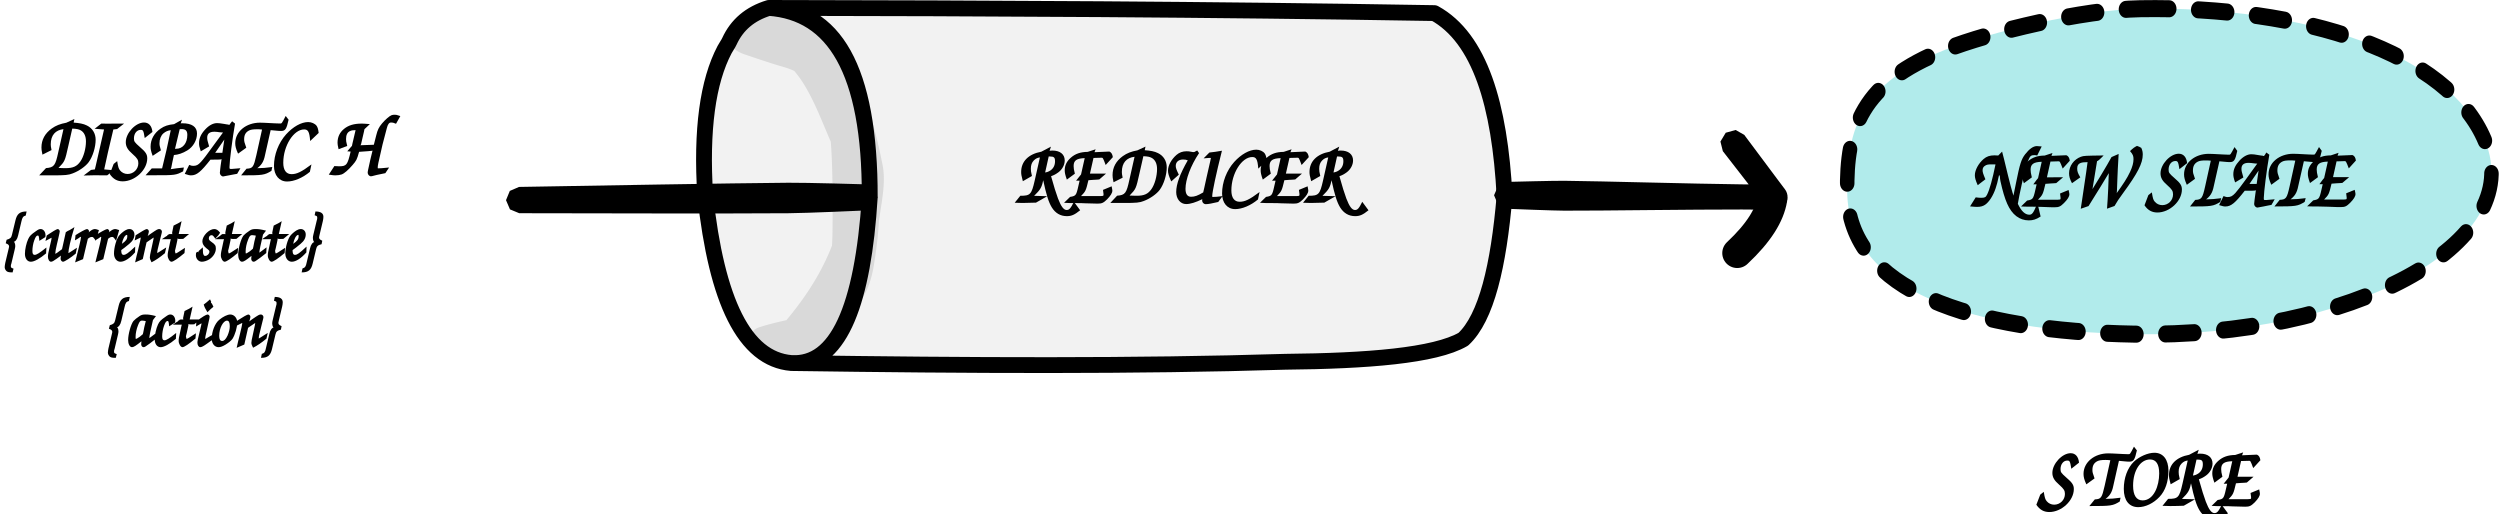
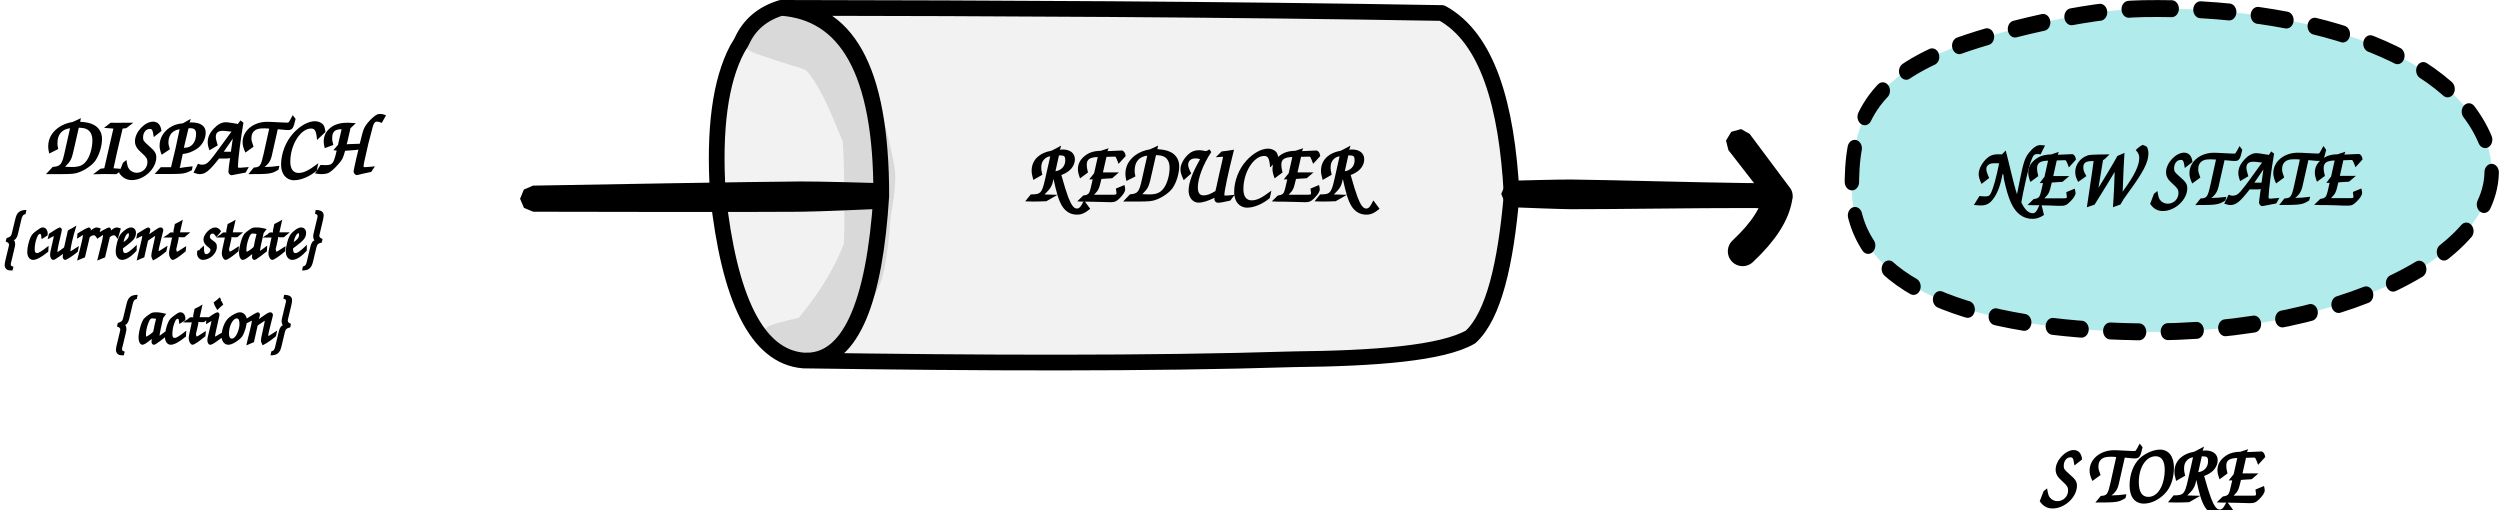
- <svg xmlns="http://www.w3.org/2000/svg" width="100%" height="100%" viewBox="0 0 711 146" version="1.1" xml:space="preserve" style="fill-rule:evenodd;clip-rule:evenodd;stroke-linecap:round;stroke-linejoin:round;stroke-miterlimit:1.5;">
-   <g transform="matrix(1,0,0,1,-51.1779,-228.944)">
+ <svg xmlns="http://www.w3.org/2000/svg" width="100%" height="100%" viewBox="0 0 716 146" version="1.1" xml:space="preserve" style="fill-rule:evenodd;clip-rule:evenodd;stroke-linecap:round;stroke-linejoin:round;stroke-miterlimit:1.5;">
+   <g transform="matrix(1,0,0,1,-46.1379,-228.944)">
    <path d="M269.847,231.194C264.483,232.837 260.776,235.993 258.622,240.693C258.252,241.5 257.686,242.225 257.253,243.047C252.467,252.134 250.548,265.845 251.747,284.587C254.966,314.428 262.85,331.082 276.234,332.191C289.208,332.968 296.44,316.662 298.536,285.073C298.568,247.84 288.278,231.786 269.847,231.194C332.273,231.298 394.966,231.559 459.113,232.67C472.057,239.791 477.715,258.758 479.073,284.713C477.385,304.463 473.933,319.31 467.338,325.423C459.26,330.136 439.846,331.607 416.733,331.832C374.585,333.148 326.745,332.926 276.234,332.191L278.069,332.184C290.143,331.434 296.686,314.934 298.536,285.073C298.653,248.825 288.214,232.52 269.847,231.194" style="fill:rgb(242,242,242);" />
    <clipPath id="_clip1">
      <path d="M269.847,231.194C264.483,232.837 260.776,235.993 258.622,240.693C258.252,241.5 257.686,242.225 257.253,243.047C252.467,252.134 250.548,265.845 251.747,284.587C254.966,314.428 262.85,331.082 276.234,332.191C289.208,332.968 296.44,316.662 298.536,285.073C298.568,247.84 288.278,231.786 269.847,231.194C332.273,231.298 394.966,231.559 459.113,232.67C472.057,239.791 477.715,258.758 479.073,284.713C477.385,304.463 473.933,319.31 467.338,325.423C459.26,330.136 439.846,331.607 416.733,331.832C374.585,333.148 326.745,332.926 276.234,332.191L278.069,332.184C290.143,331.434 296.686,314.934 298.536,285.073C298.653,248.825 288.214,232.52 269.847,231.194" />
    </clipPath>
    <g clip-path="url(#_clip1)">
      <path d="M271.137,228.514L271.32,228.526L271.525,228.547L271.752,228.58L271.999,228.628L272.264,228.695L272.541,228.783L272.772,228.873L273.073,229.004L273.321,229.116L273.569,229.231L273.816,229.349L274.062,229.469L274.307,229.593L274.551,229.719L274.794,229.847L275.036,229.979L275.276,230.113L275.516,230.249L275.755,230.388L275.993,230.529L276.23,230.673L276.466,230.819L276.701,230.968L276.936,231.119L277.169,231.272L277.401,231.427L277.633,231.585L277.863,231.745L278.093,231.907L278.321,232.071L278.549,232.237L278.776,232.405L279.001,232.575L279.227,232.747L279.451,232.921L279.674,233.097L279.896,233.275L280.117,233.455L280.338,233.636L280.557,233.82L280.775,234.005L280.993,234.191L281.21,234.38L281.426,234.57L281.641,234.762L281.855,234.956L282.068,235.151L282.28,235.347L282.491,235.545L282.701,235.745L282.911,235.946L283.119,236.149L283.233,236.261L283.288,236.289L283.526,236.415L283.764,236.543L284.002,236.675L284.24,236.809L284.478,236.948L284.716,237.089L284.954,237.233L285.192,237.381L285.43,237.532L285.669,237.686L285.917,237.849L286.04,237.933L286.17,238.025L286.297,238.119L286.421,238.214L286.543,238.311L286.661,238.409L286.778,238.508L286.891,238.608L287.002,238.71L287.111,238.812L287.217,238.916L287.32,239.02L287.422,239.125L287.522,239.231L287.619,239.337L287.715,239.444L287.809,239.552L287.9,239.66L287.99,239.769L288.079,239.879L288.165,239.989L288.25,240.099L288.333,240.21L288.415,240.322L288.495,240.434L288.574,240.546L288.652,240.658L288.728,240.771L288.803,240.885L288.877,240.999L288.949,241.113L289.02,241.227L289.09,241.342L289.16,241.457L289.227,241.572L289.294,241.688L289.36,241.804L289.428,241.926L289.552,242.153L289.675,242.387L289.795,242.621L289.911,242.857L290.025,243.093L290.135,243.329L290.242,243.566L290.347,243.804L290.449,244.041L290.548,244.279L290.645,244.516L290.739,244.754L290.831,244.991L290.92,245.227L291.008,245.463L291.093,245.699L291.176,245.933L291.213,246.039L291.251,246.096L291.409,246.336L291.566,246.577L291.722,246.818L291.877,247.059L292.03,247.3L292.182,247.542L292.332,247.783L292.481,248.025L292.629,248.267L292.775,248.509L292.92,248.75L293.063,248.992L293.205,249.234L293.345,249.476L293.485,249.717L293.622,249.959L293.758,250.2L293.893,250.442L294.026,250.683L294.157,250.924L294.288,251.165L294.416,251.405L294.543,251.645L294.669,251.886L294.792,252.125L294.915,252.365L295.036,252.604L295.155,252.842L295.272,253.081L295.388,253.319L295.502,253.556L295.615,253.793L295.726,254.03L295.835,254.266L295.943,254.501L296.049,254.737L296.153,254.971L296.255,255.205L296.356,255.439L296.489,255.751L296.619,256.063L296.748,256.376L296.876,256.69L297.001,257.004L297.125,257.319L297.247,257.634L297.368,257.949L297.487,258.265L297.604,258.582L297.72,258.899L297.834,259.216L297.947,259.533L298.058,259.851L298.168,260.169L298.276,260.488L298.383,260.807L298.488,261.126L298.592,261.445L298.695,261.765L298.796,262.084L298.896,262.405L298.995,262.725L299.092,263.045L299.188,263.366L299.283,263.686L299.377,264.007L299.469,264.328L299.56,264.649L299.65,264.971L299.739,265.292L299.827,265.613L299.914,265.934L300,266.256L300.084,266.577L300.168,266.898L300.25,267.219L300.332,267.541L300.413,267.862L300.492,268.183L300.571,268.504L300.649,268.825L300.726,269.146L300.802,269.469L300.952,270.107L301.098,270.747L301.242,271.386L301.382,272.024L301.52,272.661L301.655,273.297L301.788,273.931L301.919,274.564L302.048,275.195L302.176,275.833L302.208,275.998L302.24,276.173L302.27,276.347L302.299,276.522L302.325,276.696L302.35,276.869L302.373,277.043L302.395,277.217L302.415,277.391L302.433,277.564L302.45,277.737L302.465,277.91L302.478,278.083L302.491,278.256L302.502,278.429L302.511,278.601L302.519,278.773L302.526,278.945L302.532,279.117L302.536,279.289L302.54,279.46L302.542,279.632L302.543,279.803L302.543,279.973L302.541,280.144L302.539,280.314L302.536,280.485L302.531,280.654L302.526,280.824L302.52,280.994L302.513,281.163L302.505,281.337L302.487,281.669L302.465,282.006L302.441,282.342L302.413,282.676L302.383,283.01L302.351,283.343L302.316,283.674L302.279,284.005L302.241,284.334L302.2,284.662L302.158,284.989L302.115,285.315L302.071,285.639L302.025,285.962L301.978,286.283L301.931,286.606L301.835,287.238L301.737,287.867L301.543,289.1L301.449,289.704L301.358,290.302L301.314,290.593L301.271,290.884L301.23,291.171L301.191,291.456L301.152,291.738L301.147,291.777L301.142,291.879L301.124,292.183L301.105,292.487L301.085,292.791L301.064,293.095L301.042,293.398L301.02,293.702L300.996,294.005L300.972,294.309L300.946,294.613L300.92,294.916L300.893,295.219L300.865,295.522L300.846,295.721L300.844,295.794L300.838,295.942L300.829,296.087L300.817,296.23L300.804,296.372L300.789,296.513L300.771,296.653L300.752,296.79L300.731,296.926L300.712,297.035L300.712,297.036L300.679,297.339L300.645,297.641L300.61,297.943L300.574,298.246L300.538,298.548L300.5,298.85L300.462,299.152L300.422,299.453L300.382,299.755L300.341,300.056L300.3,300.357L300.258,300.654L300.147,301.436L300.034,302.226L299.975,302.63L299.915,303.038L299.851,303.449L299.785,303.864L299.717,304.279L299.68,304.494L299.643,304.705L299.605,304.918L299.565,305.131L299.525,305.345L299.483,305.56L299.44,305.776L299.395,305.992L299.349,306.209L299.302,306.427L299.253,306.645L299.202,306.864L299.149,307.084L299.095,307.304L299.039,307.525L298.981,307.746L298.921,307.968L298.859,308.19L298.794,308.413L298.728,308.636L298.659,308.86L298.588,309.084L298.514,309.308L298.438,309.532L298.359,309.757L298.278,309.982L298.193,310.207L298.106,310.432L298.016,310.657L297.923,310.882L297.827,311.107L297.728,311.332L297.626,311.557L297.52,311.781L297.412,312.005L297.299,312.229L297.184,312.453L297.064,312.676L296.942,312.898L296.815,313.12L296.685,313.341L296.551,313.562L296.413,313.781L296.272,314L296.131,314.211L296.052,314.326L295.986,314.421L295.831,314.644L295.688,314.854L295.547,315.064L295.408,315.274L295.27,315.485L295.135,315.696L295.001,315.908L294.869,316.12L294.738,316.333L294.608,316.546L294.479,316.76L294.352,316.974L294.225,317.189L294.099,317.404L293.973,317.621L293.85,317.835L293.599,318.274L293.351,318.712L292.851,319.596L292.597,320.043L292.341,320.488L292.209,320.716L292.077,320.942L291.943,321.168L291.808,321.396L291.671,321.623L291.531,321.851L291.389,322.08L291.245,322.309L291.099,322.538L290.95,322.767L290.798,322.997L290.643,323.227L290.485,323.457L290.324,323.687L290.159,323.916L289.99,324.146L289.818,324.375L289.642,324.604L289.466,324.827L289.371,324.946L289.278,325.06L289.185,325.174L289.09,325.287L288.994,325.4L288.897,325.513L288.799,325.626L288.7,325.738L288.6,325.851L288.498,325.963L288.395,326.074L288.291,326.186L288.187,326.296L288.08,326.407L287.973,326.517L287.864,326.627L287.754,326.737L287.643,326.845L287.53,326.954L287.416,327.062L287.301,327.17L287.185,327.277L287.067,327.383L286.948,327.489L286.828,327.595L286.706,327.7L286.583,327.805L286.459,327.908L286.334,328.012L286.207,328.114L286.078,328.216L285.949,328.318L285.818,328.418L285.684,328.52L285.546,328.622L285.406,328.723L285.266,328.823L285.124,328.921L284.983,329.016L284.841,329.11L284.698,329.202L284.555,329.292L284.412,329.381L284.268,329.467L284.123,329.551L283.979,329.634L283.833,329.715L283.688,329.793L283.542,329.87L283.396,329.946L283.249,330.019L283.103,330.09L282.956,330.16L282.809,330.228L282.662,330.294L282.515,330.358L282.367,330.42L282.219,330.481L282.072,330.54L281.924,330.597L281.776,330.652L281.628,330.706L281.48,330.758L281.332,330.809L281.185,330.857L281.037,330.905L280.889,330.95L280.742,330.994L280.594,331.037L280.447,331.078L280.3,331.117L280.153,331.155L280.006,331.191L279.86,331.226L279.714,331.26L279.568,331.292L279.422,331.323L279.276,331.353L279.131,331.381L278.986,331.408L278.842,331.434L278.697,331.458L278.553,331.482L278.41,331.504L278.266,331.525L278.123,331.545L277.981,331.564L277.839,331.581L277.697,331.598L277.549,331.615L277.273,331.643L276.993,331.668L276.714,331.689L276.436,331.708L276.161,331.723L275.886,331.735L275.613,331.745L275.342,331.752L275.305,331.753L275.068,331.905L274.982,331.961L274.881,332.027L274.599,332.214L274.247,332.448L273.836,332.72L273.384,333.018L273.14,333.177L272.891,333.337L272.637,333.5L272.377,333.665L272.114,333.83L271.847,333.994L271.578,334.157L271.308,334.318L271.041,334.473L270.9,334.553L270.764,334.63L270.627,334.706L270.49,334.78L270.353,334.854L270.214,334.926L270.075,334.998L269.933,335.068L269.791,335.137L269.645,335.205L269.496,335.272L269.343,335.338L269.183,335.403L269.016,335.467L268.839,335.531L268.647,335.593L268.438,335.653L268.229,335.705L268.08,335.737L267.943,335.762L267.794,335.785L267.635,335.805L267.459,335.82L267.266,335.829L267.058,335.83L266.826,335.82L266.569,335.795L266.289,335.749L265.981,335.676L265.648,335.57L265.472,335.496L265.125,335.331L265.11,335.323L264.929,335.22L264.755,335.108L264.74,335.099L264.56,334.968L264.386,334.828L264.373,334.817L264.103,334.564L263.858,334.287L263.64,333.989L263.449,333.671L263.289,333.338L263.161,332.991L263.065,332.634L263.065,332.631L263.004,332.279L262.974,331.923L262.977,331.566L263.012,331.211L263.078,330.86L263.175,330.516L263.302,330.182L263.304,330.179L263.459,329.861L263.641,329.558L263.849,329.273L263.859,329.261L264.004,329.09L264.158,328.927L264.244,328.841L264.38,328.718L264.426,328.679L264.349,328.367L264.292,327.979L264.274,327.587L264.294,327.195L264.351,326.822L264.328,326.741L264.261,326.354L264.233,325.963L264.242,325.57L264.291,325.181L264.377,324.798L264.5,324.425L264.659,324.066L264.853,323.725L265.079,323.404L265.335,323.107L265.62,322.836L265.929,322.595L266.261,322.385L266.612,322.209L266.978,322.068L267.273,321.97L267.579,321.871L267.884,321.775L268.188,321.681L268.489,321.59L268.79,321.501L269.088,321.415L269.385,321.331L269.681,321.248L269.974,321.168L270.266,321.09L270.556,321.014L270.844,320.939L271.13,320.866L271.415,320.795L271.697,320.726L271.978,320.657L272.259,320.59L272.807,320.461L273.349,320.335L273.883,320.214L274.408,320.096L274.815,320.005L274.954,319.843L275.183,319.574L275.41,319.302L275.638,319.028L275.864,318.75L276.09,318.47L276.316,318.188L276.541,317.903L276.766,317.616L276.99,317.327L277.214,317.036L277.438,316.743L277.662,316.449L277.885,316.155L278.333,315.558L278.529,315.296L278.723,315.033L278.917,314.77L279.109,314.505L279.301,314.239L279.492,313.972L279.682,313.705L279.871,313.436L280.059,313.166L280.245,312.895L280.431,312.624L280.616,312.351L280.8,312.078L280.983,311.804L281.165,311.529L281.345,311.252L281.525,310.975L281.703,310.698L281.88,310.419L282.056,310.139L282.231,309.859L282.405,309.578L282.577,309.296L282.749,309.013L282.919,308.729L283.087,308.445L283.255,308.16L283.421,307.874L283.586,307.587L283.749,307.299L283.911,307.011L284.072,306.722L284.232,306.433L284.39,306.142L284.546,305.851L284.701,305.559L284.855,305.267L285.007,304.974L285.158,304.68L285.308,304.385L285.455,304.09L285.602,303.794L285.746,303.498L285.889,303.201L286.031,302.903L286.171,302.605L286.31,302.306L286.446,302.007L286.581,301.707L286.715,301.406L286.847,301.105L286.977,300.803L287.106,300.501L287.232,300.198L287.357,299.895L287.481,299.591L287.602,299.287L287.722,298.982L287.791,298.804L287.795,298.741L287.816,298.399L287.835,298.055L287.852,297.71L287.867,297.363L287.881,297.014L287.894,296.664L287.905,296.312L287.915,295.958L287.924,295.603L287.931,295.246L287.938,294.887L287.943,294.527L287.948,294.165L287.951,293.803L287.957,293.068L287.96,292.328L287.961,291.583L287.961,290.07L287.961,287.666L287.959,286.471L287.956,285.28L287.951,284.092L287.948,283.502L287.943,282.911L287.938,282.322L287.932,281.733L287.925,281.146L287.917,280.56L287.908,279.975L287.898,279.391L287.887,278.808L287.874,278.226L287.86,277.645L287.845,277.065L287.828,276.486L287.809,275.908L287.789,275.331L287.767,274.755L287.743,274.179L287.718,273.605L287.69,273.032L287.661,272.46L287.629,271.888L287.596,271.318L287.56,270.748L287.522,270.18L287.482,269.612L287.456,269.258L287.429,269.197L287.262,268.813L287.096,268.427L286.93,268.041L286.765,267.652L286.436,266.877L286.108,266.098L285.781,265.317L285.453,264.536L285.124,263.756L284.793,262.975L284.628,262.588L284.461,262.2L284.294,261.813L284.126,261.426L283.958,261.041L283.788,260.657L283.618,260.275L283.446,259.893L283.274,259.514L283.1,259.136L282.925,258.76L282.749,258.385L282.572,258.013L282.393,257.643L282.213,257.275L282.031,256.91L281.848,256.547L281.663,256.187L281.475,255.827L281.383,255.652L281.289,255.476L281.194,255.3L281.099,255.124L281.003,254.95L280.908,254.776L280.811,254.603L280.714,254.431L280.617,254.26L280.519,254.09L280.421,253.921L280.322,253.752L280.223,253.585L280.123,253.418L280.023,253.252L279.922,253.087L279.821,252.924L279.72,252.761L279.618,252.599L279.515,252.438L279.412,252.279L279.308,252.12L279.204,251.962L279.099,251.806L278.994,251.65L278.888,251.496L278.782,251.342L278.675,251.19L278.567,251.039L278.459,250.889L278.351,250.741L278.242,250.593L278.132,250.446L278.022,250.301L277.911,250.157L277.8,250.015L277.688,249.873L277.575,249.733L277.462,249.593L277.349,249.456L277.235,249.319L277.12,249.184L277.068,249.123L276.925,249.057L276.762,248.984L276.599,248.912L276.436,248.842L276.274,248.773L276.111,248.706L275.948,248.641L275.785,248.577L275.622,248.515L275.46,248.454L275.297,248.395L275.135,248.338L274.972,248.283L274.811,248.229L274.649,248.177L274.487,248.127L274.325,248.078L274.152,248.028L273.797,247.925L273.431,247.819L273.066,247.711L272.701,247.602L272.337,247.492L271.974,247.381L271.612,247.27L271.251,247.157L270.891,247.044L270.531,246.931L270.172,246.816L269.813,246.701L269.102,246.471L268.392,246.238L267.686,246.005L266.984,245.771L266.286,245.537L265.591,245.304L264.213,244.84L263.531,244.611L262.821,244.373L262.706,244.333L262.575,244.284L262.448,244.234L262.316,244.18L262.178,244.121L262.033,244.058L261.881,243.988L261.721,243.913L261.554,243.831L261.38,243.743L261.199,243.647L261.021,243.548L260.916,243.487L260.818,243.429L260.717,243.368L260.615,243.304L260.511,243.237L260.404,243.165L260.294,243.089L260.182,243.008L260.067,242.922L259.949,242.829L259.826,242.729L259.7,242.619L259.568,242.498L259.433,242.365L259.293,242.217L259.147,242.05L258.997,241.862L258.843,241.648L258.706,241.432L258.613,241.269L258.537,241.123L258.463,240.969L258.392,240.803L258.323,240.625L258.259,240.432L258.203,240.231L258.154,240.019L258.114,239.793L258.085,239.556L258.069,239.31L258.067,239.058L258.08,238.801L258.11,238.539L258.156,238.276L258.218,238.018L258.296,237.763L258.389,237.516L258.494,237.281L258.611,237.056L258.736,236.846L258.868,236.649L258.928,236.57L258.861,236.536L258.43,236.315L258.004,236.095L257.585,235.877L257.173,235.662L256.77,235.449L256.376,235.239L255.993,235.033L255.621,234.831L255.262,234.633L254.915,234.44L254.582,234.251L254.267,234.069L254.109,233.976L253.958,233.886L253.81,233.797L253.666,233.709L253.524,233.621L253.385,233.533L253.249,233.445L253.115,233.357L252.981,233.267L252.849,233.174L252.715,233.078L252.578,232.976L252.437,232.866L252.288,232.743L252.126,232.601L251.968,232.45L251.853,232.332L251.747,232.217L251.633,232.083L251.509,231.925L251.374,231.734L251.227,231.5L251.074,231.211L251.001,231.04L250.924,230.847L250.857,230.649L250.853,230.635L250.785,230.389L250.733,230.138L250.731,230.125L250.69,229.82L250.672,229.513L250.672,229.501L250.682,229.145L250.722,228.792L250.724,228.781L250.807,228.393L250.927,228.015L250.931,228.004L251.09,227.636L251.286,227.285L251.292,227.276L251.512,226.959L251.762,226.664L251.77,226.656L252.011,226.419L252.271,226.203L252.282,226.195L252.517,226.03L252.763,225.882L252.775,225.875L252.983,225.767L253.197,225.672L253.211,225.666L253.575,225.537L253.742,225.487L254.041,225.422L254.298,225.384L254.519,225.362L254.711,225.353L254.882,225.351L255.036,225.354L255.173,225.361L255.302,225.371L255.439,225.384L255.637,225.409L255.84,225.44L256.031,225.475L256.217,225.513L256.402,225.554L256.588,225.599L256.777,225.646L256.971,225.697L257.17,225.752L257.377,225.81L257.59,225.873L257.813,225.939L258.044,226.01L258.275,226.083L258.808,226.25L259.317,226.406L259.811,226.556L260.29,226.698L260.755,226.834L261.205,226.962L261.642,227.085L262.064,227.201L262.473,227.311L262.869,227.414L263.251,227.512L263.62,227.604L263.977,227.691L264.321,227.772L264.652,227.848L264.971,227.919L265.278,227.985L265.573,228.046L265.856,228.103L266.128,228.155L266.388,228.203L266.638,228.247L266.877,228.287L267.105,228.323L267.322,228.356L267.53,228.386L267.727,228.412L267.914,228.436L268.093,228.456L268.261,228.474L268.421,228.489L268.572,228.503L268.715,228.514L268.85,228.523L268.977,228.53L269.096,228.536L269.209,228.54L269.314,228.543L269.414,228.545L269.508,228.546L269.597,228.546L269.682,228.545L269.763,228.544L269.835,228.542L269.994,228.536L270.145,228.529L270.306,228.522L270.478,228.514L270.586,228.51L270.701,228.507L270.83,228.506L270.974,228.508L271.137,228.514Z" style="fill:rgb(217,217,217);" />
    </g>
    <path d="M269.847,231.194C264.483,232.837 260.776,235.993 258.622,240.693C258.252,241.5 257.686,242.225 257.253,243.047C252.467,252.134 250.548,265.845 251.747,284.587C254.966,314.428 262.85,331.082 276.234,332.191C289.208,332.968 296.44,316.662 298.536,285.073C298.568,247.84 288.278,231.786 269.847,231.194C332.273,231.298 394.966,231.559 459.113,232.67C472.057,239.791 477.715,258.758 479.073,284.713C477.385,304.463 473.933,319.31 467.338,325.423C459.26,330.136 439.846,331.607 416.733,331.832C374.585,333.148 326.745,332.926 276.234,332.191L278.069,332.184C290.143,331.434 296.686,314.934 298.536,285.073C298.653,248.825 288.214,232.52 269.847,231.194" style="fill:none;stroke:black;stroke-width:4.5px;" />
    <g id="Store" transform="matrix(1.13434,-0.00073321,0.00073321,1.13434,443.855,127.934)">
      <g transform="matrix(0.722564,-0.0116247,0.0136636,0.849298,-252.931,0.538228)">
        <path d="M611.327,115.299C668.018,115.299 717.867,129.601 730.16,156.012C744.531,186.889 681.966,213.472 607.526,211.317C550.858,209.677 508.61,197.214 508.61,168.082C508.61,149.16 514.278,135.771 543.424,126.453C559.15,121.425 591.459,115.299 611.327,115.299Z" style="fill:rgb(177,235,235);stroke:black;stroke-width:5.03px;stroke-dasharray:10.06,10.06,0,0;" />
      </g>
      <g transform="matrix(0.9,0,-1.0842e-19,1,41.6474,8.36633)">
-         <text x="117.297px" y="132.587px" style="font-family:'ChalkboardSE-Bold', 'Chalkboard SE', cursive;font-weight:700;font-size:21.158px;">N<tspan x="130.593px 141.575px 161.886px 169.595px 181.442px 192.424px 204.318px " y="132.587px 132.587px 132.587px 132.587px 132.587px 132.587px 132.587px ">EW STAT</tspan>E</text>
+         <text x="117.297px" y="132.587px" style="font-family:'ChalkboardSE-Bold', 'Chalkboard SE', cursive;font-weight:700;font-size:21.158px;">N<tspan x="131.44px 143.268px 164.425px 172.98px 185.673px 197.502px 210.242px 222.538px " y="132.587px 132.587px 132.587px 132.587px 132.587px 132.587px 132.587px 132.587px ">EW STATE</tspan>
+         </text>
      </g>
    </g>
    <g transform="matrix(0.9,9.75782e-20,-3.25261e-19,1,-83.1272,-9.1661)">
-       <text x="792.792px" y="382.034px" style="font-family:'ChalkboardSE-Bold', 'Chalkboard SE', cursive;font-weight:700;font-size:24px;">S<tspan x="806.231px 819.219px 835.972px 850.286px " y="382.034px 382.034px 382.034px 382.034px ">TORE</tspan>
+       <text x="792.792px" y="382.034px" style="font-family:'ChalkboardSE-Bold', 'Chalkboard SE', cursive;font-weight:700;font-size:24px;">S<tspan x="807.191px 821.139px 838.852px 854.126px " y="382.034px 382.034px 382.034px 382.034px ">TORE</tspan>
      </text>
    </g>
    <g transform="matrix(0.9,9.75782e-20,-3.25261e-19,1,-374.054,-95.3646)">
-       <text x="792.792px" y="382.034px" style="font-family:'ChalkboardSE-Bold', 'Chalkboard SE', cursive;font-weight:700;font-size:24px;">R<tspan x="807.106px 819.564px 834.169px 849.279px 862.691px 875.148px " y="382.034px 382.034px 382.034px 382.034px 382.034px 382.034px ">EDUCER</tspan>
+       <text x="792.792px" y="382.034px" style="font-family:'ChalkboardSE-Bold', 'Chalkboard SE', cursive;font-weight:700;font-size:24px;">R<tspan x="808.066px 821.484px 837.049px 853.119px 867.491px 880.908px " y="382.034px 382.034px 382.034px 382.034px 382.034px 382.034px ">EDUCER</tspan>
      </text>
    </g>
    <g transform="matrix(1,1.0842e-19,-3.25261e-19,1,-753.436,-103.216)">
-       <g transform="matrix(0.9,0,0,1,81.4547,0)">
-         <text x="814.547px" y="382.034px" style="font-family:'ChalkboardSE-Bold', 'Chalkboard SE', cursive;font-weight:700;font-size:24px;">D<tspan x="829.153px 839.118px 852.556px 865.783px " y="382.034px 382.034px 382.034px 382.034px ">ISPA</tspan>TC<tspan x="907.001px " y="382.034px ">H</tspan>
+       <g transform="matrix(0.9,0,0,1,81.1523,0)">
+         <text x="811.523px" y="382.034px" style="font-family:'ChalkboardSE-Bold', 'Chalkboard SE', cursive;font-weight:700;font-size:24px;">D<tspan x="827.089px 838.014px 852.412px 866.599px 882.377px 896.324px 910.697px " y="382.034px 382.034px 382.034px 382.034px 382.034px 382.034px 382.034px ">ISPATCH</tspan>
        </text>
      </g>
-       <g transform="matrix(0.9,0,0,1,80.4062,0)">
-         <text x="804.062px" y="406.334px" style="font-family:'ChalkboardSE-Bold', 'Chalkboard SE', cursive;font-weight:700;font-size:20px;">{<tspan x="810.819px 820.117px 830.123px 838.316px 846.509px 856.471px 866.123px 874.714px 882.001px 890.062px 898.653px 908.813px 917.404px " y="406.334px 406.334px 406.334px 406.334px 406.334px 406.334px 406.334px 406.334px 406.334px 406.334px 406.334px 406.334px 406.334px ">current state</tspan>}</text>
+       <g transform="matrix(0.9,0,0,1,79.9022,0)">
+         <text x="799.022px" y="406.334px" style="font-family:'ChalkboardSE-Bold', 'Chalkboard SE', cursive;font-weight:700;font-size:20px;">{<tspan x="806.579px 816.677px 827.483px 836.476px 845.469px 856.231px 866.683px 876.074px 884.161px 893.022px 902.413px 913.373px 922.764px 933.526px " y="406.334px 406.334px 406.334px 406.334px 406.334px 406.334px 406.334px 406.334px 406.334px 406.334px 406.334px 406.334px 406.334px 406.334px ">current state}</tspan>
+         </text>
      </g>
-       <g transform="matrix(0.9,0,0,1,83.3411,0)">
-         <text x="833.411px" y="430.634px" style="font-family:'ChalkboardSE-Bold', 'Chalkboard SE', cursive;font-weight:700;font-size:20px;">{<tspan x="840.168px 850.328px 859.627px 868.218px 872.654px 881.842px 891.494px " y="430.634px 430.634px 430.634px 430.634px 430.634px 430.634px 430.634px ">action}</tspan>
+       <g transform="matrix(0.9,0,0,1,83.0891,0)">
+         <text x="830.891px" y="430.634px" style="font-family:'ChalkboardSE-Bold', 'Chalkboard SE', cursive;font-weight:700;font-size:20px;">{<tspan x="838.448px 849.408px 859.507px 868.898px 874.134px 884.122px 894.574px " y="430.634px 430.634px 430.634px 430.634px 430.634px 430.634px 430.634px ">action}</tspan>
        </text>
      </g>
    </g>
    <g>
      <g transform="matrix(1,0,0,1,-1.14415,3.89516)">
        <path d="M282.087,277.07L289.153,277.221L297.799,277.455L300.649,278.588L301.855,281.151L301.855,281.171L300.689,283.752L297.857,284.929L297.847,284.929L289.215,285.296L282.153,285.556L276.571,285.693L260.552,285.751L239.704,285.753L200.481,285.687L200.002,285.686L199.992,285.686L197.354,284.593L196.236,281.987L196.236,281.967L197.313,279.344L199.934,278.211L199.944,278.21L200.424,278.202L239.641,277.529L260.486,277.209L276.504,277.02L282.087,277.07Z" />
      </g>
      <g transform="matrix(1,0,0,1,0,2.59097)">
        <path d="M547.242,264.706L556.505,277.112L558.832,280.209L559.162,280.74L559.396,281.318L559.528,281.927L559.554,282.549L559.474,283.165L559.29,283.757L559.009,284.308L558.638,284.802L558.188,285.226L557.674,285.565L557.111,285.812L556.91,285.861L556.515,285.962L555.902,286.009L546.564,285.933L534.189,285.979L520.097,286.102L506.608,286.225L496.041,286.267L492.487,286.189L487.474,286.023L480.294,285.75L479.894,285.734L479.884,285.734L477.2,284.54L476.094,281.892L476.094,281.872L477.236,279.239L479.936,278.081L479.946,278.081L480.346,278.071L487.53,277.896L492.544,277.797L496.098,277.767L506.664,277.952L520.151,278.258L534.239,278.572L546.613,278.786L548.498,278.796L541.159,269.351L541.153,269.344L540.468,266.613L541.967,264.113L541.983,264.101L544.791,263.32L547.242,264.706Z" />
        <g transform="matrix(1,0,0,1,-0.84479,0.146966)">
          <path d="M546.085,298.182C552.329,292.331 555.31,287.322 556.057,282.889" style="fill:none;stroke:black;stroke-width:8.5px;" />
        </g>
      </g>
    </g>
  </g>
</svg>
